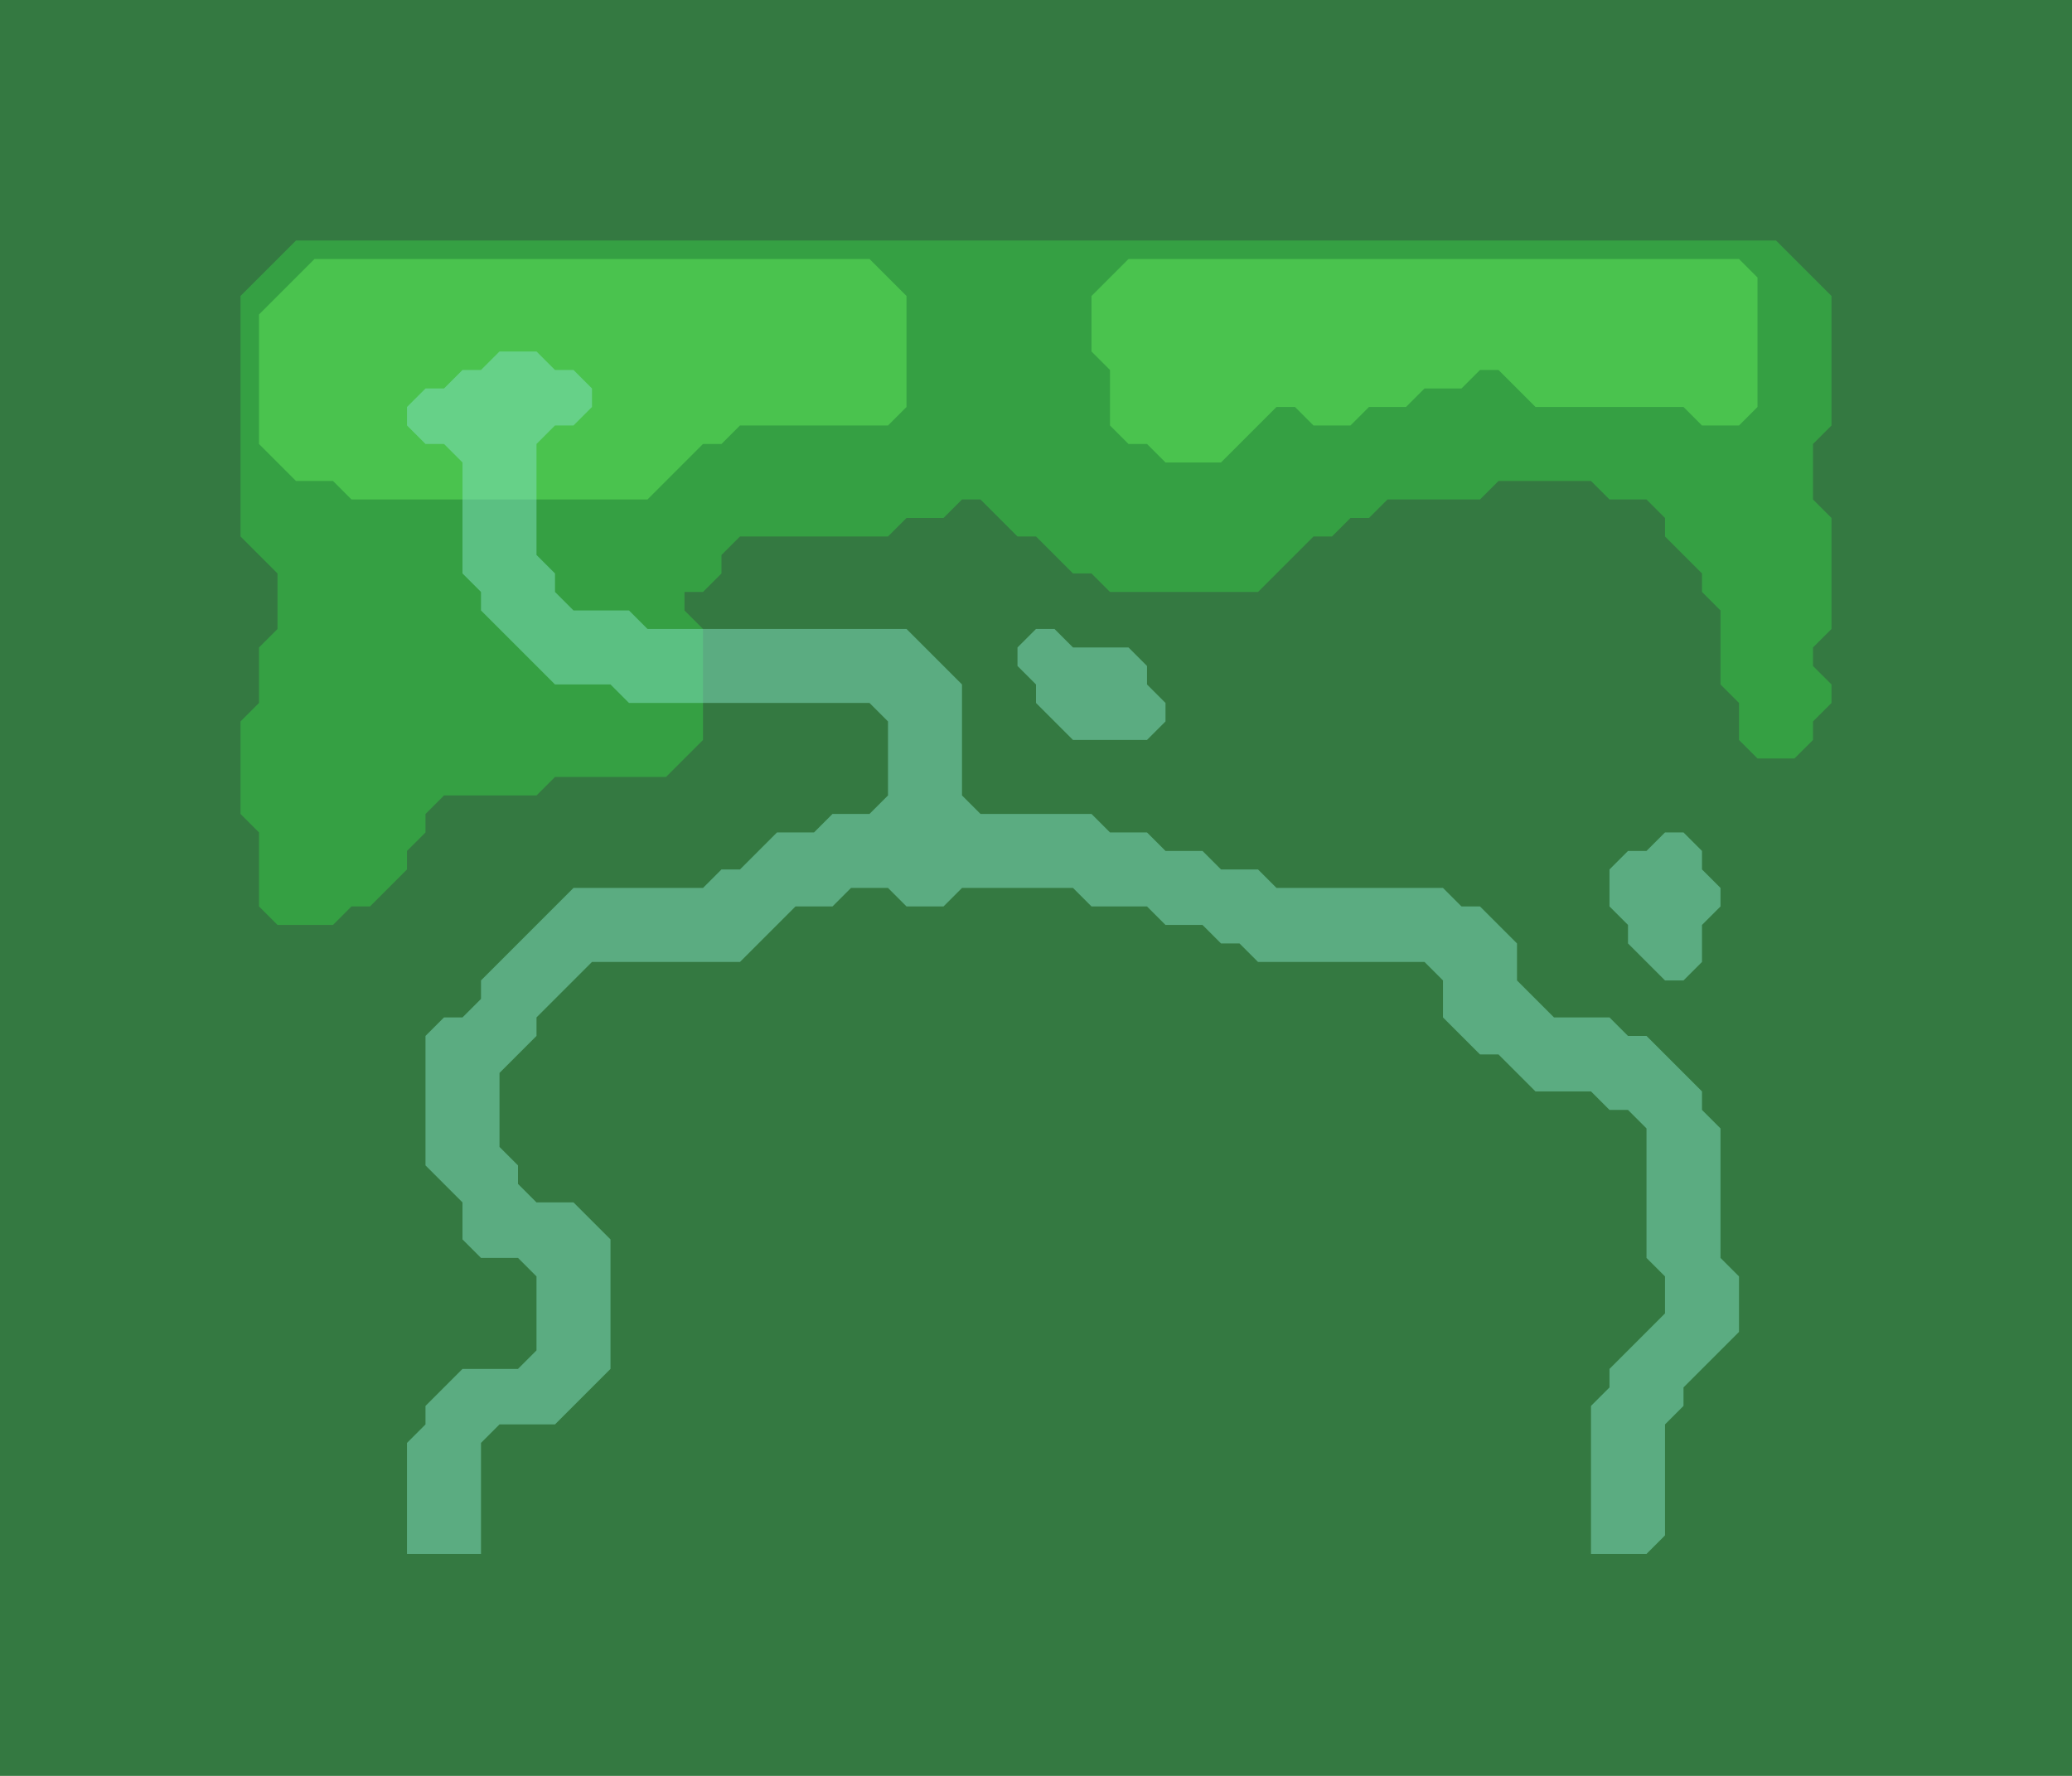
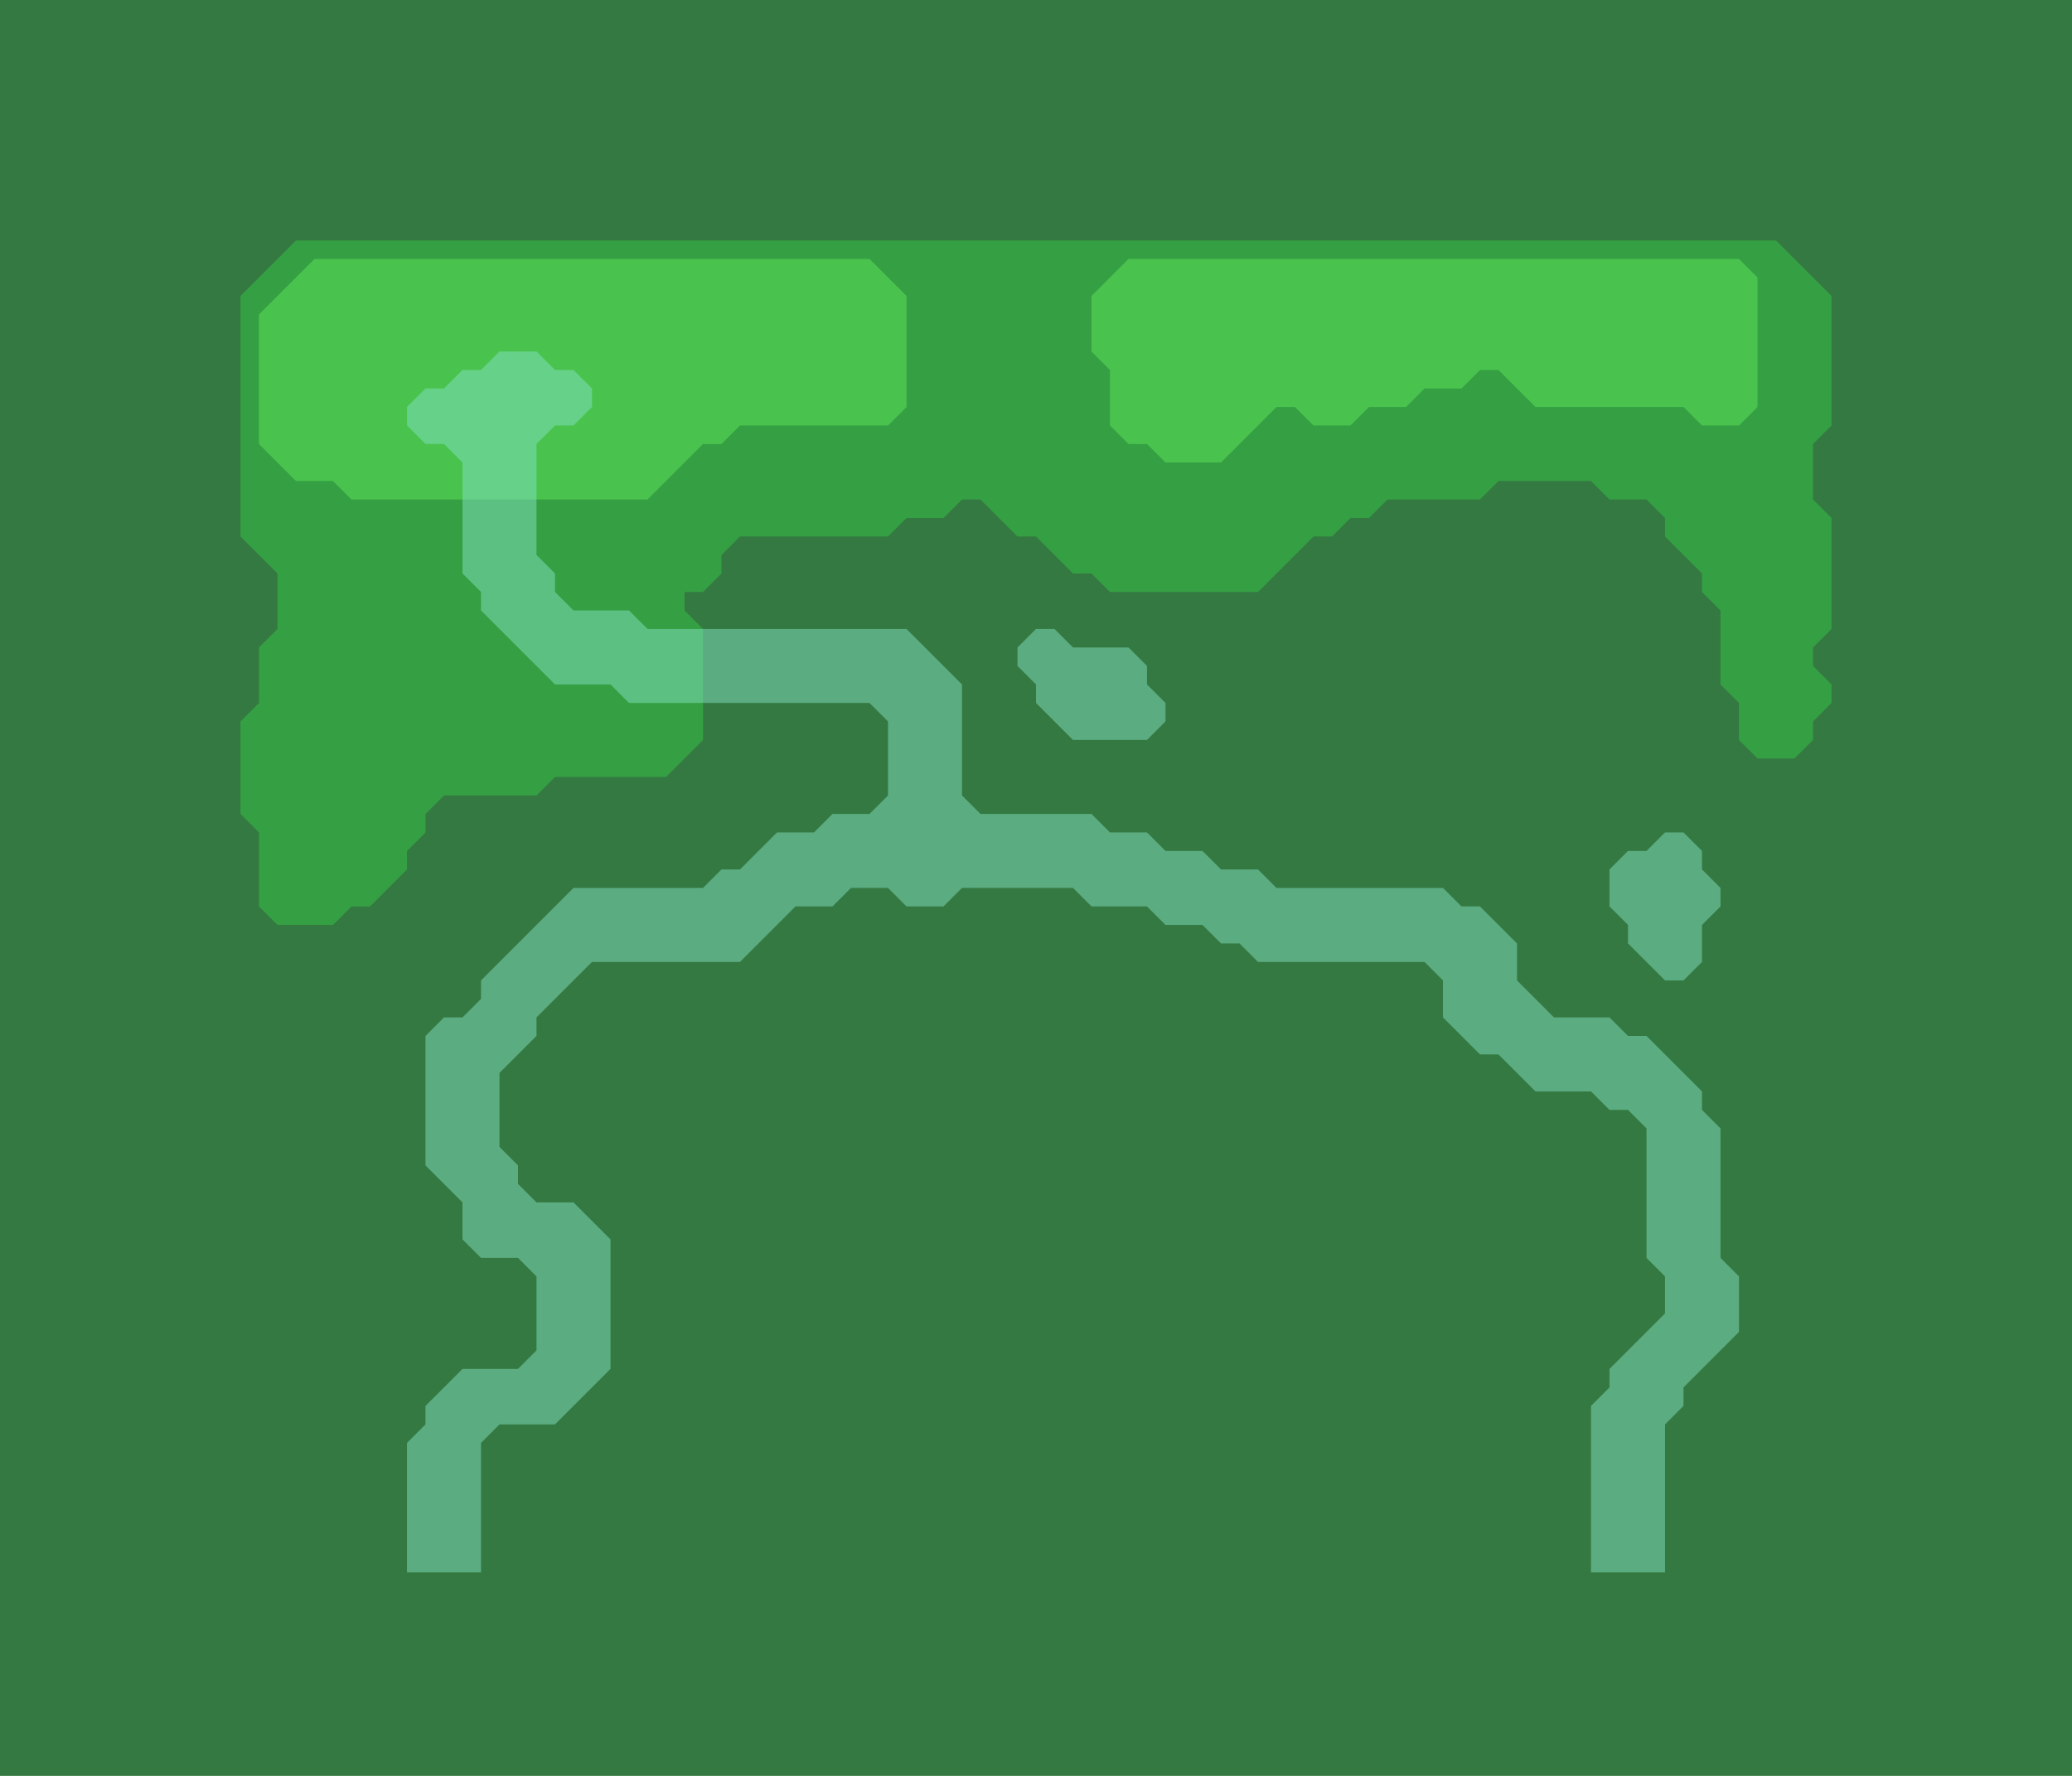
<svg xmlns="http://www.w3.org/2000/svg" viewBox="0 0 112 96" width="448" height="384">
  <rect x="0" y="0" width="112" height="96" fill="#347941" />
  <path d="M16,13L96,13L99,16L99,23L98,24L98,27L99,28L99,34L98,35L98,36L99,37L99,38L98,39L98,40L97,41L95,41L94,40L94,38L93,37L93,33L92,32L92,31L90,29L90,28L89,27L87,27L86,26L81,26L80,27L75,27L74,28L73,28L72,29L71,29L68,32L60,32L59,31L58,31L56,29L55,29L53,27L52,27L51,28L49,28L48,29L40,29L39,30L39,31L38,32L37,32L37,33L38,34L38,40L36,42L30,42L29,43L24,43L23,44L23,45L22,46L22,47L20,49L19,49L18,50L15,50L14,49L14,45L13,44L13,39L14,38L14,35L15,34L15,31L13,29L13,16Z" fill="#35a043" fill-rule="evenodd" />
  <path d="M17,14L47,14L49,16L49,22L48,23L40,23L39,24L38,24L35,27L19,27L18,26L16,26L14,24L14,17Z M61,14L94,14L95,15L95,22L94,23L92,23L91,22L83,22L81,20L80,20L79,21L77,21L76,22L74,22L73,23L71,23L70,22L69,22L66,25L63,25L62,24L61,24L60,23L60,20L59,19L59,16Z" fill="#4ac34e" fill-rule="evenodd" />
-   <path d="M27,19L29,19L30,20L31,20L32,21L32,22L31,23L30,23L29,24L29,30L30,31L30,32L31,33L34,33L35,34L49,34L52,37L52,43L53,44L59,44L60,45L62,45L63,46L65,46L66,47L68,47L69,48L78,48L79,49L80,49L82,51L82,53L84,55L87,55L88,56L89,56L92,59L92,60L93,61L93,68L94,69L94,72L91,75L91,76L90,77L90,83L89,84L86,84L86,76L87,75L87,74L90,71L90,69L89,68L89,61L88,60L87,60L86,59L83,59L81,57L80,57L78,55L78,53L77,52L68,52L67,51L66,51L65,50L63,50L62,49L59,49L58,48L52,48L51,49L49,49L48,48L46,48L45,49L43,49L40,52L32,52L29,55L29,56L27,58L27,62L28,63L28,64L29,65L31,65L33,67L33,74L30,77L27,77L26,78L26,84L22,84L22,78L23,77L23,76L25,74L28,74L29,73L29,69L28,68L26,68L25,67L25,65L23,63L23,56L24,55L25,55L26,54L26,53L31,48L38,48L39,47L40,47L42,45L44,45L45,44L47,44L48,43L48,39L47,38L34,38L33,37L30,37L26,33L26,32L25,31L25,25L24,24L23,24L22,23L22,22L23,21L24,21L25,20L26,20Z M56,34L57,34L58,35L61,35L62,36L62,37L63,38L63,39L62,40L58,40L56,38L56,37L55,36L55,35Z M90,45L91,45L92,46L92,47L93,48L93,49L92,50L92,52L91,53L90,53L88,51L88,50L87,49L87,47L88,46L89,46Z" fill="#83e1c3" fill-opacity="0.5" fill-rule="evenodd" />
+   <path d="M27,19L29,19L30,20L31,20L32,21L32,22L31,23L30,23L29,24L29,30L30,31L30,32L31,33L34,33L35,34L49,34L52,37L52,43L53,44L59,44L60,45L62,45L63,46L65,46L66,47L68,47L69,48L78,48L79,49L80,49L82,51L82,53L84,55L87,55L88,56L89,56L92,59L92,60L93,61L93,68L94,69L94,72L91,75L91,76L90,77L90,85L86,85L86,76L87,75L87,74L90,71L90,69L89,68L89,61L88,60L87,60L86,59L83,59L81,57L80,57L78,55L78,53L77,52L68,52L67,51L66,51L65,50L63,50L62,49L59,49L58,48L52,48L51,49L49,49L48,48L46,48L45,49L43,49L40,52L32,52L29,55L29,56L27,58L27,62L28,63L28,64L29,65L31,65L33,67L33,74L30,77L27,77L26,78L26,85L22,85L22,78L23,77L23,76L25,74L28,74L29,73L29,69L28,68L26,68L25,67L25,65L23,63L23,56L24,55L25,55L26,54L26,53L31,48L38,48L39,47L40,47L42,45L44,45L45,44L47,44L48,43L48,39L47,38L34,38L33,37L30,37L26,33L26,32L25,31L25,25L24,24L23,24L22,23L22,22L23,21L24,21L25,20L26,20Z M56,34L57,34L58,35L61,35L62,36L62,37L63,38L63,39L62,40L58,40L56,38L56,37L55,36L55,35Z M90,45L91,45L92,46L92,47L93,48L93,49L92,50L92,52L91,53L90,53L88,51L88,50L87,49L87,47L88,46L89,46Z" fill="#83e1c3" fill-opacity="0.5" fill-rule="evenodd" />
</svg>
